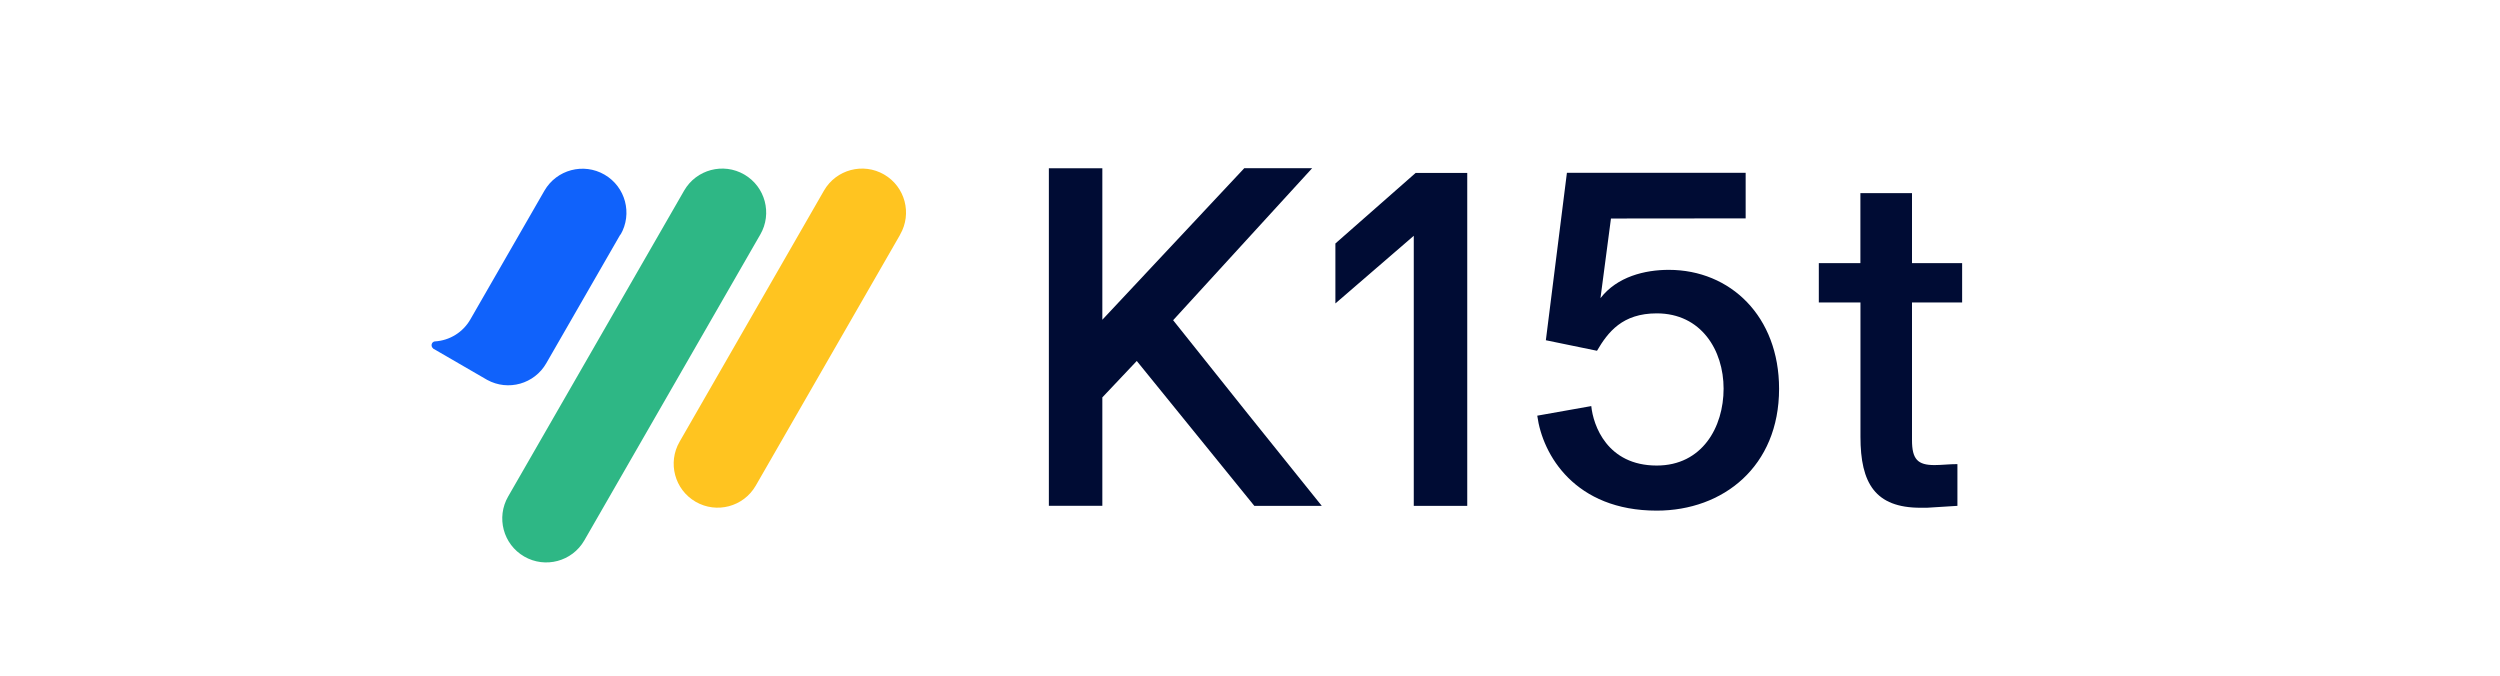
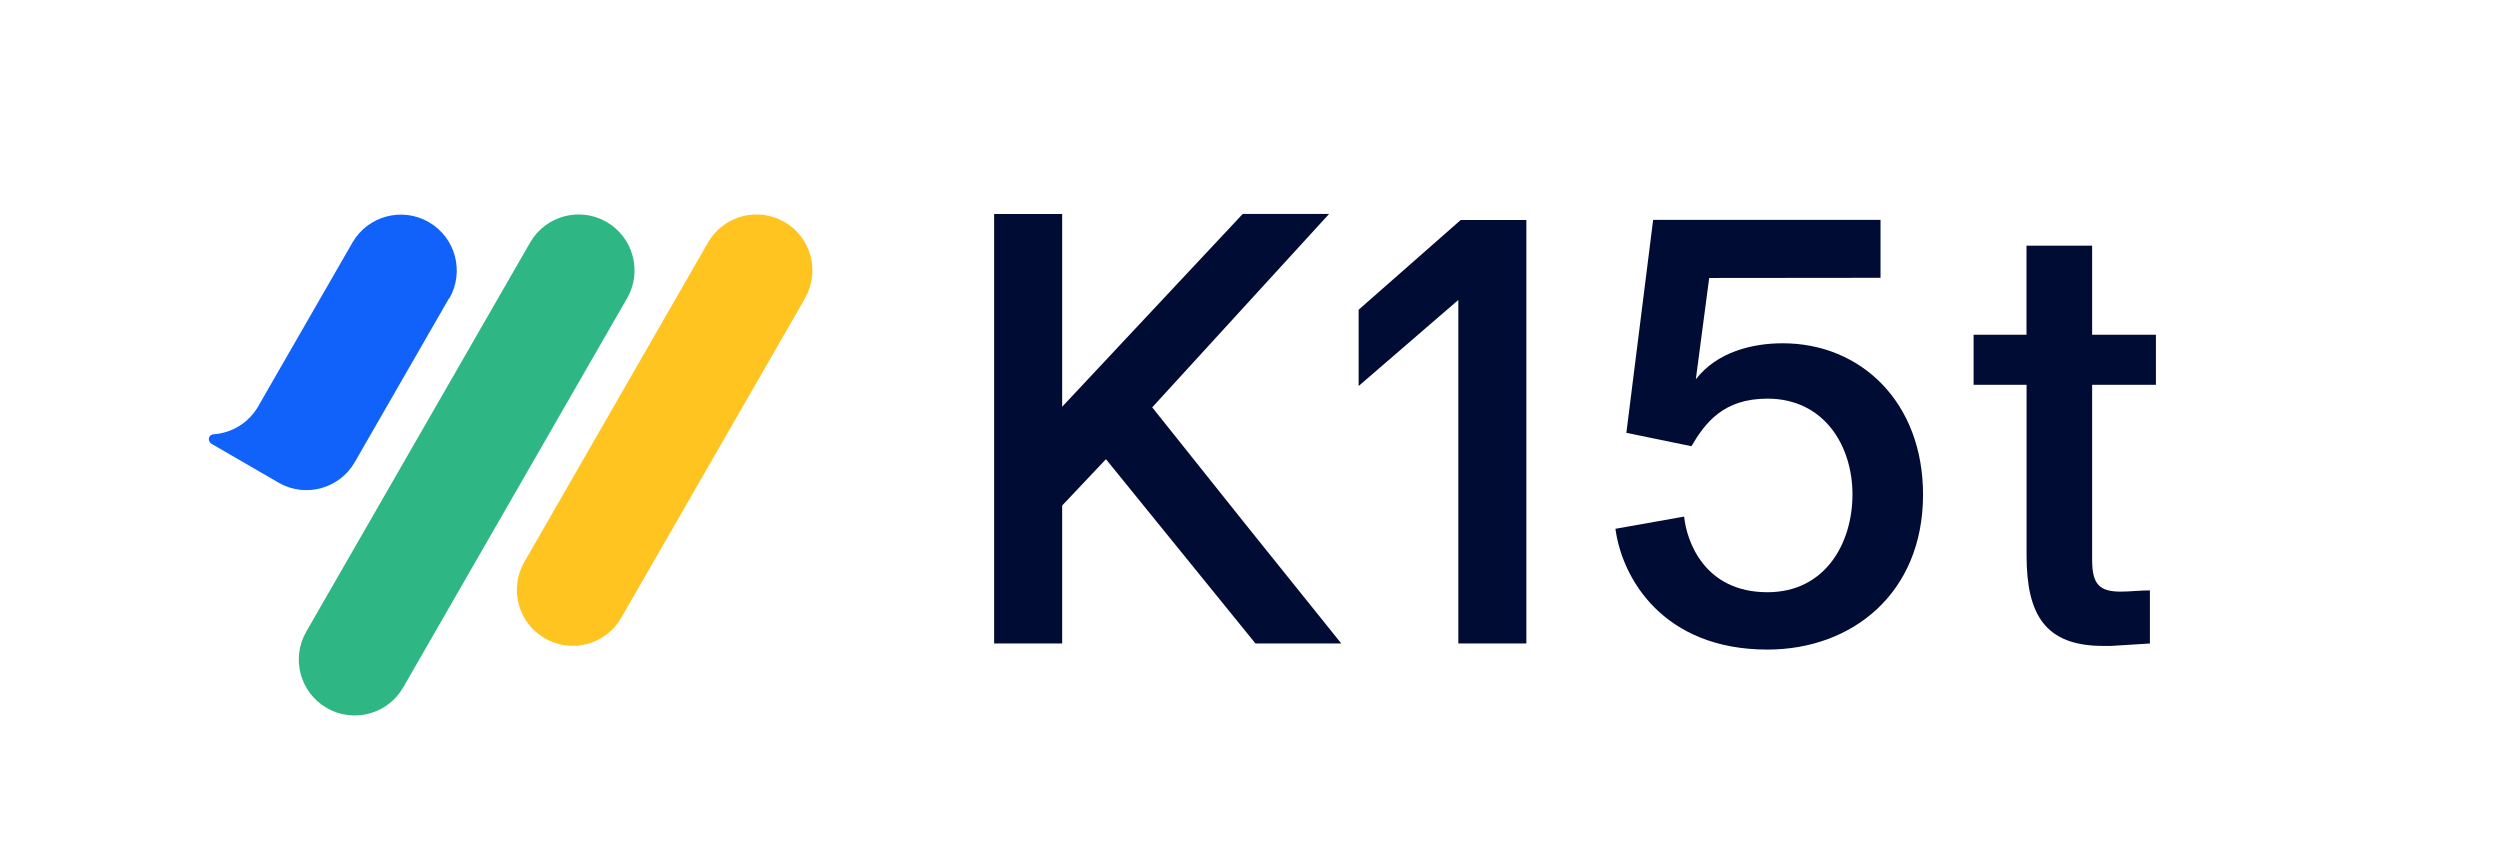
- <svg xmlns="http://www.w3.org/2000/svg" viewBox="0 50 748 202" width="180">
+ <svg xmlns="http://www.w3.org/2000/svg" viewBox="80 50 588 202" width="150">
  <defs>
    <style>.cls-1{fill:#fff;}.cls-2{fill:none;stroke:#eb008b;stroke-miterlimit:10;stroke-width:11px;}.cls-3{fill:#000c34;}.cls-4{fill:#1062fb;}.cls-5{fill:#2eb785;}.cls-6{fill:#ffc420;}</style>
  </defs>
  <g id="Ebene_2" data-name="Ebene 2">
    <rect class="cls-1" width="748" height="302" />
    <rect class="cls-2" x="-3884.09" y="-601.33" width="5764.95" height="3254.95" />
    <path class="cls-3" d="M329.82,145.67l42.47-45.35H392.6L351,145.81q22.08,27.76,44.47,55.54H375.29L340.12,158l-10.3,10.9v32.44h-16v-101h16Z" />
    <path class="cls-3" d="M439,101.75v99.6h-16v-80.8l-23.45,20.24V122.85l24-21.1Z" />
    <path class="cls-3" d="M482,115.38l-3.14,23.83c5-6.46,13.29-8.47,20.44-8.47,18.45,0,33,13.92,33,35.59,0,23.25-16.73,36.45-36.6,36.45-24.45,0-34.18-16.65-35.75-28.41l16.16-2.87c.57,5.74,4.72,17.79,19.59,17.79,13.58,0,20-11.48,20-23s-6.72-22.53-20-22.53c-10.3,0-14.59,5.6-17.88,11.19l-15.3-3.15,6.3-50.09h53.48v13.63Z" />
    <path class="cls-3" d="M544.19,140.5V128.73h12.44V107.78h15.44v20.95h15V140.5h-15v41.19c0,5.74,1.72,7.46,6.72,7.46,2.15,0,4.44-.29,6.87-.29v12.49l-9.15.57h-1.86c-13.59,0-18-7.32-18-21.24V140.5Z" />
    <path class="cls-4" d="M185.63,120.13l-22.17,38.53a13.11,13.11,0,0,1-17.7,5v0l-16.05-9.3h0l-.18-.1.08,0a1.2,1.2,0,0,1-.34-1.55,1.15,1.15,0,0,1,.82-.56s0,0,.05,0a13.14,13.14,0,0,0,10.59-6.58l2.8-4.87,19.37-33.66a13.15,13.15,0,1,1,22.76,13.19Z" />
    <path class="cls-5" d="M227.47,120.18l-52.66,91.54a13.15,13.15,0,1,1-22.76-13.19L204.71,107a13.15,13.15,0,1,1,22.76,13.19Z" />
    <path class="cls-6" d="M269.31,120.23,226.1,195.34a13.15,13.15,0,1,1-22.76-13.19L246.55,107a13.15,13.15,0,1,1,22.76,13.19Z" />
  </g>
</svg>
